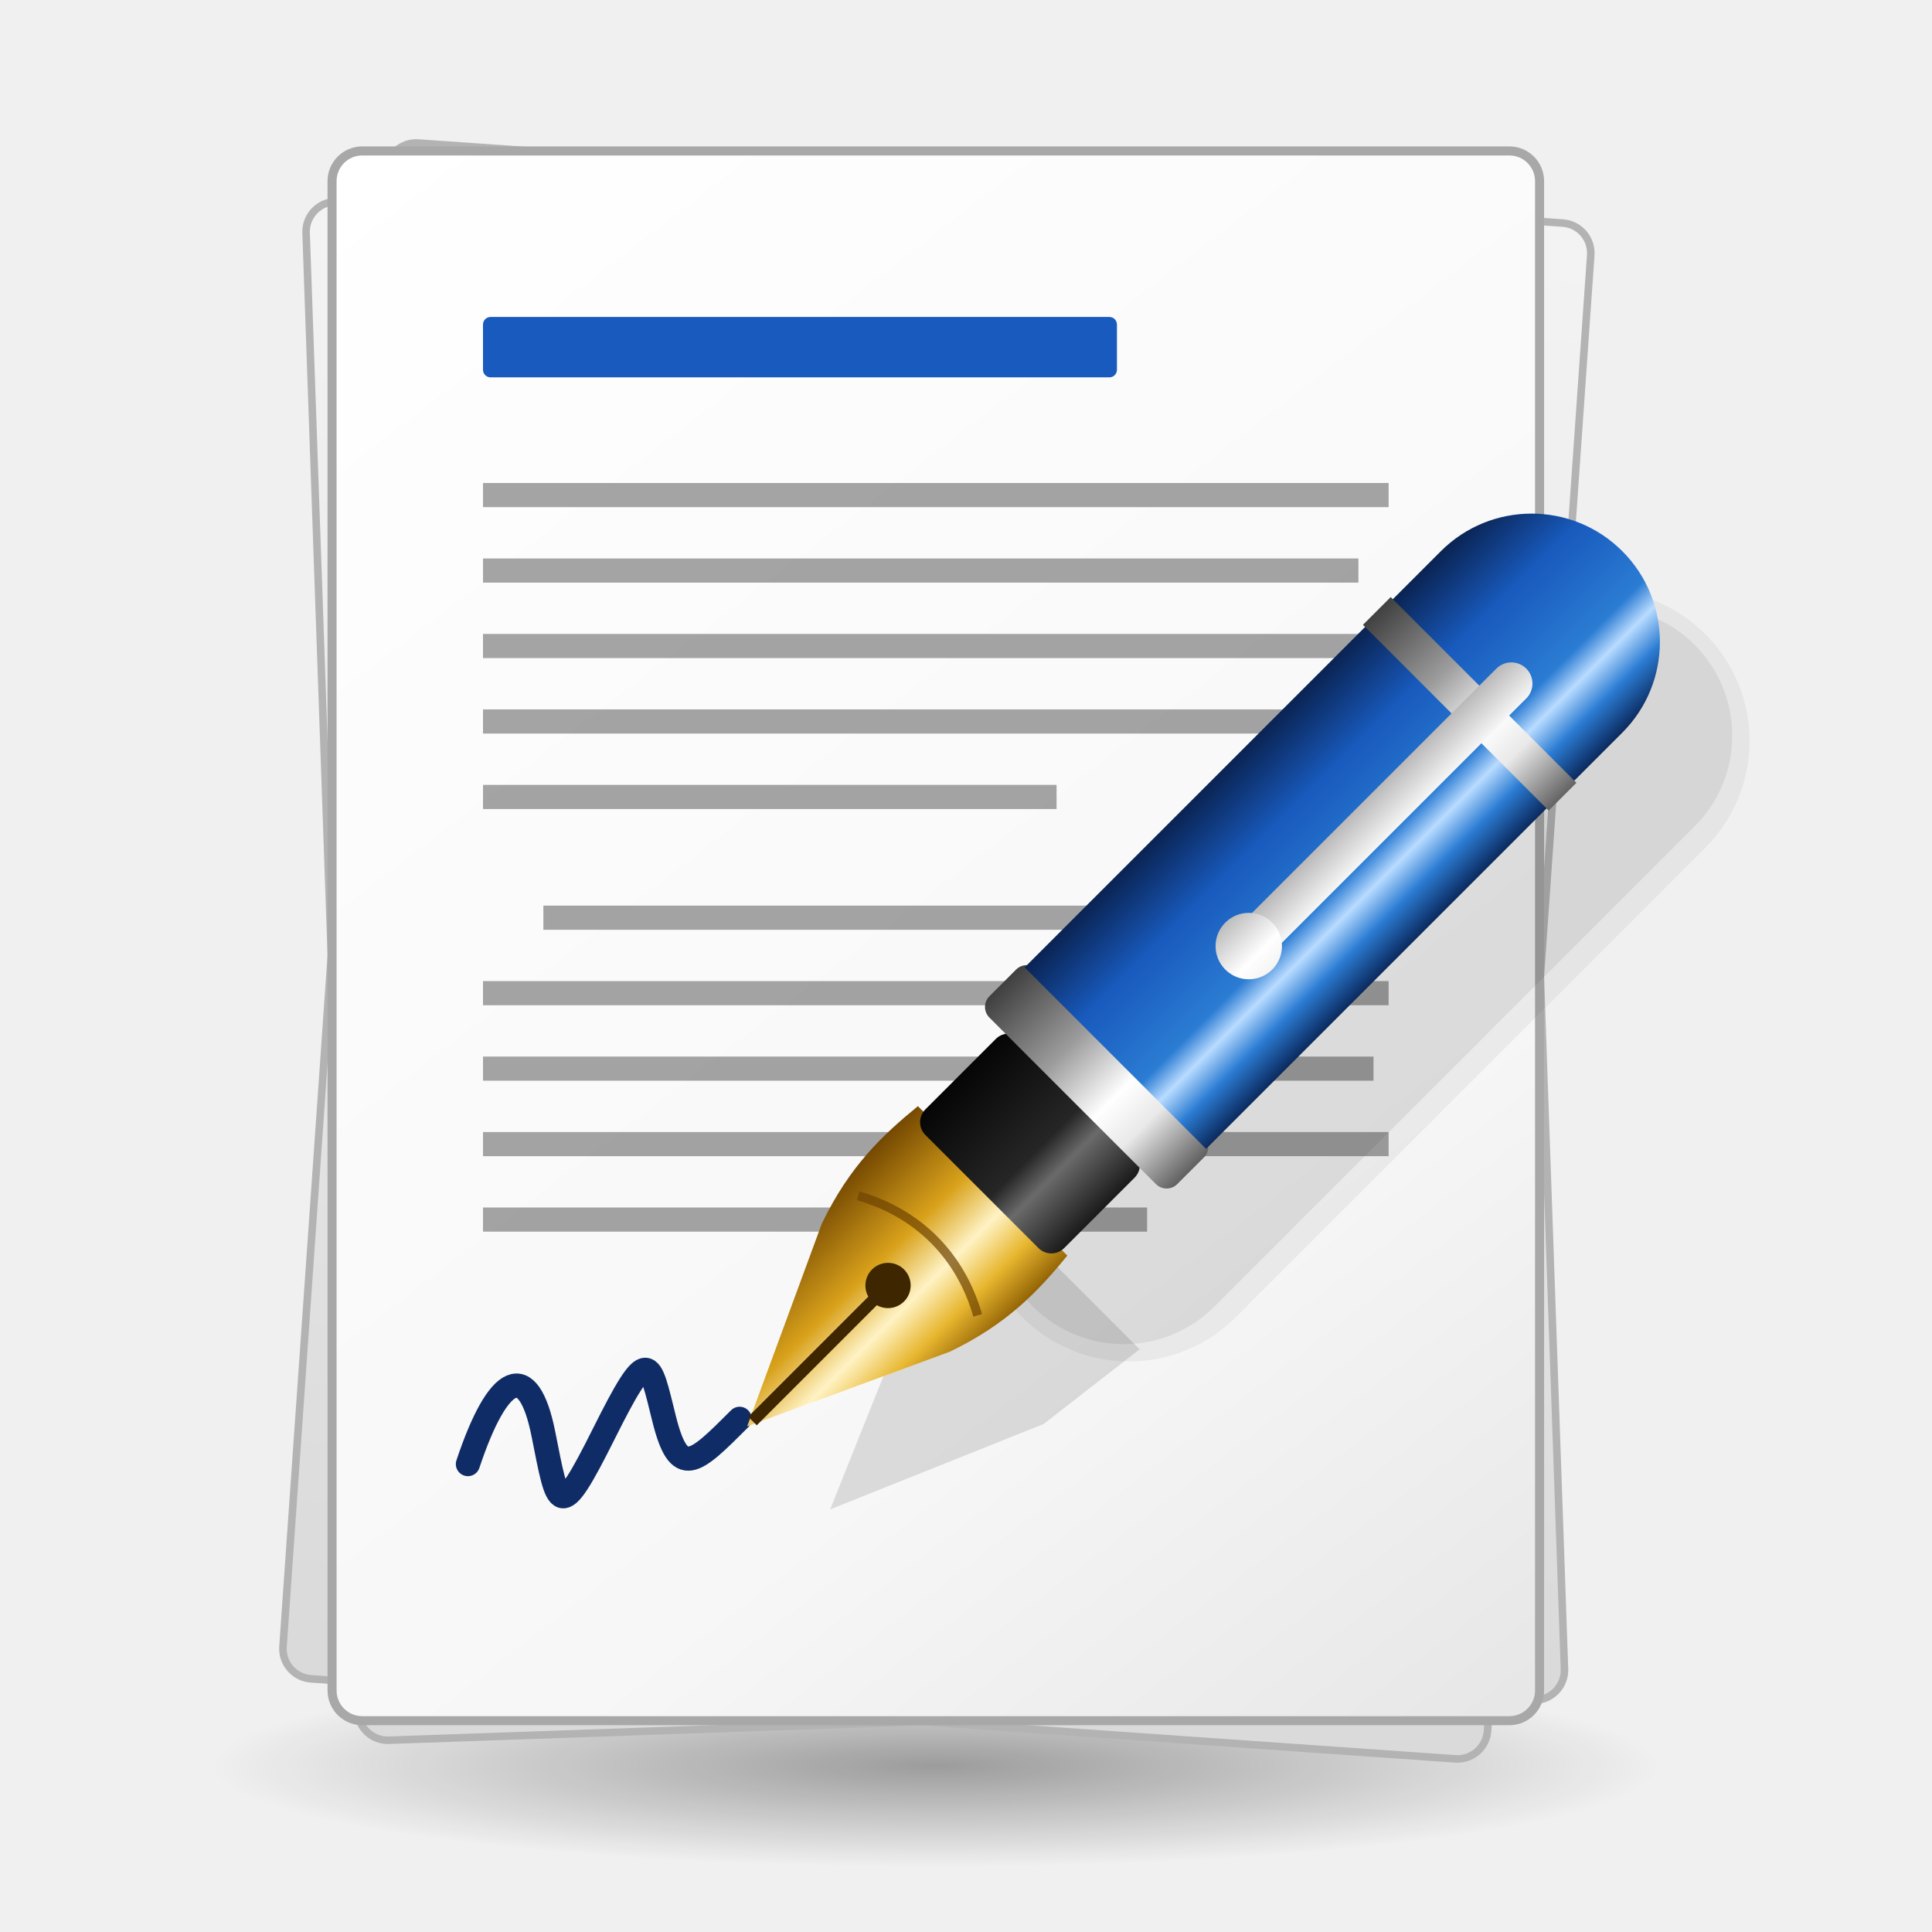
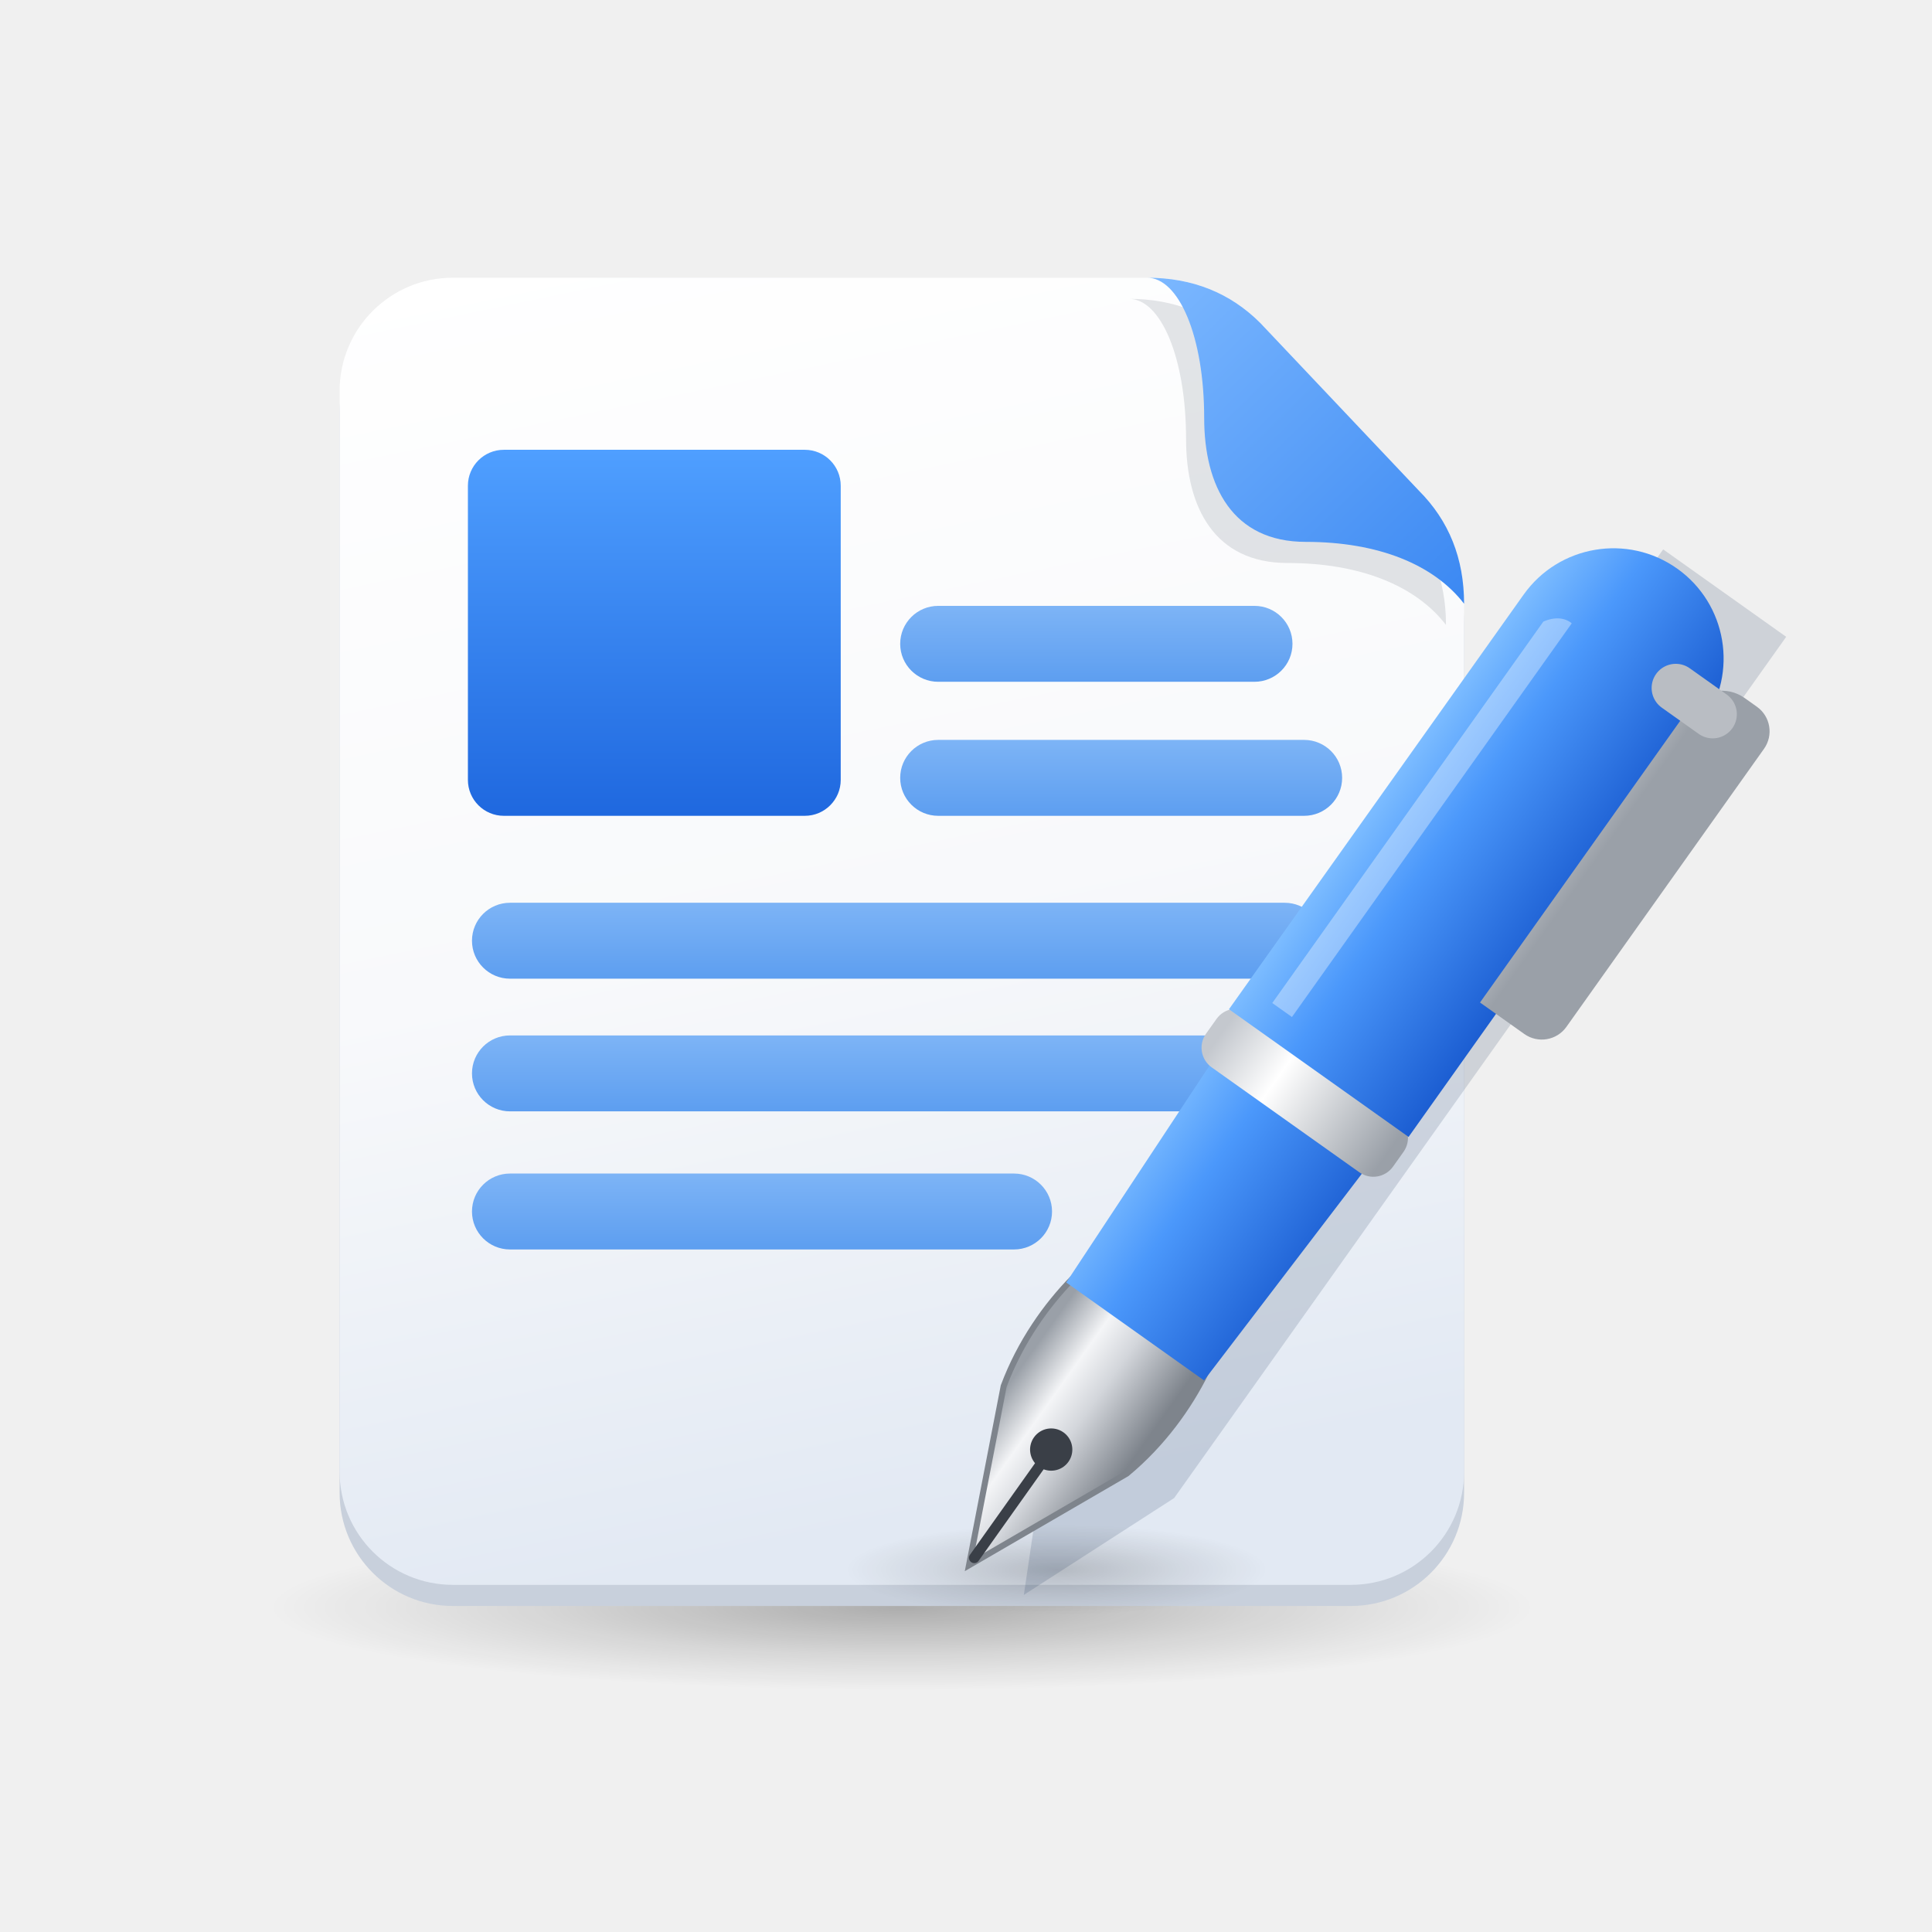
<svg xmlns="http://www.w3.org/2000/svg" width="128" height="128" viewBox="0 0 128 128">
  <defs>
-     <radialGradient id="shadow" cx="62" cy="117" r="48" gradientTransform="matrix(1 0 0 0.14 0 100.6)" gradientUnits="userSpaceOnUse">
-       <stop offset="0" stop-color="#000000" stop-opacity="0.35" />
+     <radialGradient id="s1" cx="0" cy="0" r="1" gradientUnits="userSpaceOnUse" gradientTransform="translate(59.75 106.5) scale(41.72 5.5)">
+       <stop offset="0" stop-color="#000000" stop-opacity="0.28" />
+       <stop offset="0.6" stop-color="#000000" stop-opacity="0.098" />
      <stop offset="1" stop-color="#000000" stop-opacity="0" />
    </radialGradient>
-     <linearGradient id="paper" x1="22" y1="10" x2="102" y2="114" gradientUnits="userSpaceOnUse">
+     <linearGradient id="g2" x1="22.5" y1="18.4" x2="40.5" y2="105" gradientUnits="userSpaceOnUse">
      <stop offset="0" stop-color="#ffffff" />
-       <stop offset="0.7" stop-color="#f7f7f7" />
-       <stop offset="1" stop-color="#e6e6e6" />
+       <stop offset="0.55" stop-color="#f8f9fb" />
+       <stop offset="1" stop-color="#e2e9f3" />
    </linearGradient>
-     <linearGradient id="sheet" x1="0" y1="10" x2="0" y2="116" gradientUnits="userSpaceOnUse">
-       <stop offset="0" stop-color="#f4f4f4" />
-       <stop offset="1" stop-color="#d9d9d9" />
+     <linearGradient id="g3" x1="76" y1="18.4" x2="97" y2="40" gradientUnits="userSpaceOnUse">
+       <stop offset="0" stop-color="#7cb8ff" />
+       <stop offset="1" stop-color="#3b88f2" />
    </linearGradient>
-     <linearGradient id="gold" x1="0" y1="-7.5" x2="0" y2="7.5" gradientUnits="userSpaceOnUse">
-       <stop offset="0" stop-color="#8a5a00" />
-       <stop offset="0.2" stop-color="#e8b730" />
-       <stop offset="0.38" stop-color="#fff3c4" />
-       <stop offset="0.6" stop-color="#d9a21b" />
-       <stop offset="1" stop-color="#6e4300" />
+     <linearGradient id="g4" x1="31" y1="29.8" x2="31" y2="54.05" gradientUnits="userSpaceOnUse">
+       <stop offset="0" stop-color="#4f9fff" />
+       <stop offset="1" stop-color="#1f68df" />
    </linearGradient>
-     <linearGradient id="chrome" x1="0" y1="-9" x2="0" y2="9" gradientUnits="userSpaceOnUse">
-       <stop offset="0" stop-color="#5a5a5a" />
-       <stop offset="0.25" stop-color="#e9e9e9" />
-       <stop offset="0.4" stop-color="#ffffff" />
-       <stop offset="0.65" stop-color="#9c9c9c" />
-       <stop offset="1" stop-color="#3c3c3c" />
+     <linearGradient id="g5" x1="59.64" y1="40.14" x2="59.64" y2="45.17" gradientUnits="userSpaceOnUse">
+       <stop offset="0" stop-color="#7db4f6" />
+       <stop offset="1" stop-color="#5d9ef0" />
    </linearGradient>
-     <linearGradient id="lacquer" x1="0" y1="-8.5" x2="0" y2="8.5" gradientUnits="userSpaceOnUse">
-       <stop offset="0" stop-color="#0b2a5e" />
-       <stop offset="0.14" stop-color="#2b7cd3" />
-       <stop offset="0.26" stop-color="#b9dcff" />
-       <stop offset="0.36" stop-color="#2b7cd3" />
-       <stop offset="0.7" stop-color="#185abd" />
-       <stop offset="1" stop-color="#0a2352" />
+     <linearGradient id="g6" x1="59.64" y1="49.02" x2="59.64" y2="54.05" gradientUnits="userSpaceOnUse">
+       <stop offset="0" stop-color="#7db4f6" />
+       <stop offset="1" stop-color="#5d9ef0" />
    </linearGradient>
-     <linearGradient id="grip" x1="0" y1="-6.5" x2="0" y2="6.5" gradientUnits="userSpaceOnUse">
-       <stop offset="0" stop-color="#1a1a1a" />
-       <stop offset="0.3" stop-color="#6a6a6a" />
-       <stop offset="0.45" stop-color="#262626" />
-       <stop offset="1" stop-color="#050505" />
+     <linearGradient id="g7" x1="31.27" y1="59.81" x2="31.27" y2="64.84" gradientUnits="userSpaceOnUse">
+       <stop offset="0" stop-color="#7db4f6" />
+       <stop offset="1" stop-color="#5d9ef0" />
+     </linearGradient>
+     <linearGradient id="g8" x1="31.27" y1="68.6" x2="31.27" y2="73.63" gradientUnits="userSpaceOnUse">
+       <stop offset="0" stop-color="#7db4f6" />
+       <stop offset="1" stop-color="#5d9ef0" />
+     </linearGradient>
+     <linearGradient id="g9" x1="31.27" y1="77.75" x2="31.27" y2="82.78" gradientUnits="userSpaceOnUse">
+       <stop offset="0" stop-color="#7db4f6" />
+       <stop offset="1" stop-color="#5d9ef0" />
+     </linearGradient>
+     <radialGradient id="s10" cx="0" cy="0" r="1" gradientUnits="userSpaceOnUse" gradientTransform="translate(70 104) scale(14 3)">
+       <stop offset="0" stop-color="#000000" stop-opacity="0.2" />
+       <stop offset="0.6" stop-color="#000000" stop-opacity="0.07" />
+       <stop offset="1" stop-color="#000000" stop-opacity="0" />
+     </radialGradient>
+     <linearGradient id="g11" x1="0" y1="-7.3" x2="0" y2="7.3" gradientUnits="userSpaceOnUse">
+       <stop offset="0" stop-color="#7cbcff" />
+       <stop offset="0.35" stop-color="#4b98fb" />
+       <stop offset="1" stop-color="#1c5ed2" />
+     </linearGradient>
+     <linearGradient id="g12" x1="0" y1="-4.8" x2="0" y2="4.8" gradientUnits="userSpaceOnUse">
+       <stop offset="0" stop-color="#9aa0a8" />
+       <stop offset="0.3" stop-color="#f4f5f7" />
+       <stop offset="0.55" stop-color="#d3d6db" />
+       <stop offset="1" stop-color="#7e848c" />
+     </linearGradient>
+     <linearGradient id="g13" x1="0" y1="-6.8" x2="0" y2="6.8" gradientUnits="userSpaceOnUse">
+       <stop offset="0" stop-color="#c4c8ce" />
+       <stop offset="0.35" stop-color="#ffffff" />
+       <stop offset="1" stop-color="#9aa0a8" />
    </linearGradient>
  </defs>
-   <ellipse cx="62" cy="117" rx="48" ry="7" fill="url(#shadow)" />
-   <g transform="rotate(4 62 64)">
-     <rect x="22" y="12" width="80" height="102" rx="2" fill="url(#sheet)" stroke="#b3b3b3" stroke-width="0.5" />
-   </g>
-   <g transform="rotate(-2 62 64)">
-     <rect x="22" y="12" width="80" height="102" rx="2" fill="url(#sheet)" stroke="#b3b3b3" stroke-width="0.5" />
-   </g>
-   <rect x="22" y="10" width="80" height="104" rx="2" fill="url(#paper)" stroke="#a8a8a8" stroke-width="0.6" />
-   <rect x="32" y="21" width="42" height="4" rx="0.5" fill="#185abd" />
-   <g fill="#5c5c5c" fill-opacity="0.55">
-     <rect x="32" y="32" width="60" height="1.6" />
-     <rect x="32" y="37" width="58" height="1.6" />
-     <rect x="32" y="42" width="60" height="1.6" />
-     <rect x="32" y="47" width="60" height="1.6" />
-     <rect x="32" y="52" width="38" height="1.6" />
-     <rect x="36" y="60" width="56" height="1.6" />
-     <rect x="32" y="65" width="60" height="1.6" />
-     <rect x="32" y="70" width="59" height="1.6" />
-     <rect x="32" y="75" width="60" height="1.6" />
-     <rect x="32" y="80" width="44" height="1.6" />
-   </g>
-   <path d="M31 97c2-6 4-7 5-2s1 6 4 0 3-5 4-1 2 3 5 0" fill="none" stroke="#0f2c66" stroke-width="1.6" stroke-linecap="round" stroke-linejoin="round" />
-   <g transform="translate(55 100) rotate(135)" fill="#000000">
-     <rect x="-82" y="-10" width="64" height="20" rx="10" fill-opacity="0.05" />
-     <rect x="-81" y="-8.5" width="62" height="17" rx="8.5" fill-opacity="0.07" />
-     <path d="M0 0 L-14 -6 L-22 -7 L-22 7 L-14 6 Z" fill-opacity="0.12" />
-   </g>
-   <g transform="translate(49.5 94.5) rotate(135)">
-     <path d="M0 0 L-13 -6 C-17 -7.4 -20 -7.3 -23 -7 L-23 7 C-20 7.3 -17 7.4 -13 6 Z" fill="url(#gold)" />
-     <path d="M-0.5 0 H-12.5" stroke="#3d2600" stroke-width="0.8" />
-     <circle cx="-13.2" cy="0" r="1.5" fill="#3d2600" />
-     <path d="M-16 -5.6 C-18 -2 -18 2 -16 5.6" fill="none" stroke="#6e4300" stroke-width="0.6" stroke-opacity="0.7" />
-     <rect x="-31" y="-6.5" width="9" height="13" rx="1.2" fill="url(#grip)" />
-     <rect x="-35" y="-8.8" width="4.5" height="17.6" rx="1" fill="url(#chrome)" />
-     <path d="M-82 0 a8.5 8.5 0 0 1 8.5 -8.5 H-34.5 V8.5 H-73.5 A8.5 8.5 0 0 1 -82 0 Z" fill="url(#lacquer)" />
-     <rect x="-69" y="-8.7" width="2.6" height="17.4" fill="url(#chrome)" />
-     <rect x="-72" y="-1.4" width="26" height="2.8" rx="1.4" fill="url(#chrome)" transform="translate(0 -1)" />
-     <circle cx="-46" cy="-1" r="2.2" fill="url(#chrome)" />
+   <ellipse cx="59.75" cy="106.5" rx="41.72" ry="5.5" fill="url(#s1)" />
+   <path d="M30 18.4H76C79 18.4 81.5 19.4 83.5 21.4L94 32.5C96 34.5 97 37 97 40V97.5A7.5 7.5 0 0 1 89.5 105H30A7.5 7.5 0 0 1 22.5 97.5V25.9A7.5 7.5 0 0 1 30 18.4Z" fill="#c8d0dc" transform="translate(0 1.4)" />
+   <path d="M30 18.4H76C79 18.4 81.5 19.4 83.5 21.4L94 32.5C96 34.5 97 37 97 40V97.5A7.5 7.5 0 0 1 89.5 105H30A7.5 7.5 0 0 1 22.5 97.5V25.9A7.5 7.5 0 0 1 30 18.4Z" fill="url(#g2)" />
+   <path d="M76 18.4C79 18.4 81.5 19.4 83.5 21.4L94 32.5C96 34.5 97 37 97 40C95 37.41 91.33 35.9 86.5 35.9C81.67 35.9 79.78 32.22 79.78 27.69C79.78 22.29 78.1 18.4 76 18.4Z" fill="#1c2a40" fill-opacity="0.12" transform="translate(-1.2 1.4)" />
+   <path d="M76 18.4C79 18.4 81.5 19.4 83.5 21.4L94 32.5C96 34.5 97 37 97 40C95 37.41 91.33 35.9 86.5 35.9C81.67 35.9 79.78 32.22 79.78 27.69C79.78 22.29 78.1 18.4 76 18.4Z" fill="url(#g3)" />
+   <rect x="31" y="29.8" width="24.7" height="24.25" rx="2.38" fill="url(#g4)" />
+   <rect x="59.64" y="40.14" width="25.99" height="5.03" rx="2.52" fill="url(#g5)" />
+   <rect x="59.64" y="49.02" width="29.28" height="5.03" rx="2.52" fill="url(#g6)" />
+   <rect x="31.27" y="59.81" width="56.36" height="5.03" rx="2.52" fill="url(#g7)" />
+   <rect x="31.27" y="68.6" width="56.36" height="5.03" rx="2.52" fill="url(#g8)" />
+   <rect x="31.27" y="77.75" width="38.43" height="5.03" rx="2.52" fill="url(#g9)" />
+   <ellipse cx="70" cy="104" rx="14" ry="3" fill="url(#s10)" />
+   <g transform="translate(64.2 103.7) rotate(-54.6)">
+     <path d="M-1 1.6 L10 6 H80 V-4 H10 Z" fill="#0f2a55" fill-opacity="0.15" transform="translate(1.5 2.5)" />
+     <path d="M0 0 L11 -5 C14 -5.8 17 -5.8 19.5 -5.4 V5.4 C17 5.8 14 5.8 11 5 Z" fill="url(#g12)" />
+     <path d="M0 0 L11 -5 C14 -5.8 17 -5.8 19.5 -5.4 V5.4 C17 5.8 14 5.8 11 5 Z" fill="none" stroke="#7e848c" stroke-width="0.4" />
+     <path d="M0.6 0 H8.4" stroke="#3a3f47" stroke-width="0.7" stroke-linecap="round" />
+     <circle cx="9.4" cy="0" r="1.4" fill="#3a3f47" />
+     <path d="M19 -5.6 L36.5 -6.2 V6.2 L19 5.6 Z" fill="url(#g11)" />
+     <rect x="36.2" y="-7.6" width="4.4" height="15.2" rx="1.6" fill="url(#g13)" />
+     <path d="M40 -7.3 H73.7 A7.3 7.3 0 0 1 73.7 7.3 H40 Z" fill="url(#g11)" />
+     <path d="M42 -5.2 H73 A3 2 0 0 1 74 -3.6 H42 Z" fill="#ffffff" fill-opacity="0.35" />
+     <path d="M50 6 H74 A2.6 2.6 0 0 1 76.6 8.6 V9.6 A2 2 0 0 1 74.6 11.6 H52 A2 2 0 0 1 50 9.6 Z" fill="url(#g13)" />
+     <path d="M74.5 4.5 V7.5" stroke="#b9bdc3" stroke-width="3.2" stroke-linecap="round" />
  </g>
</svg>
